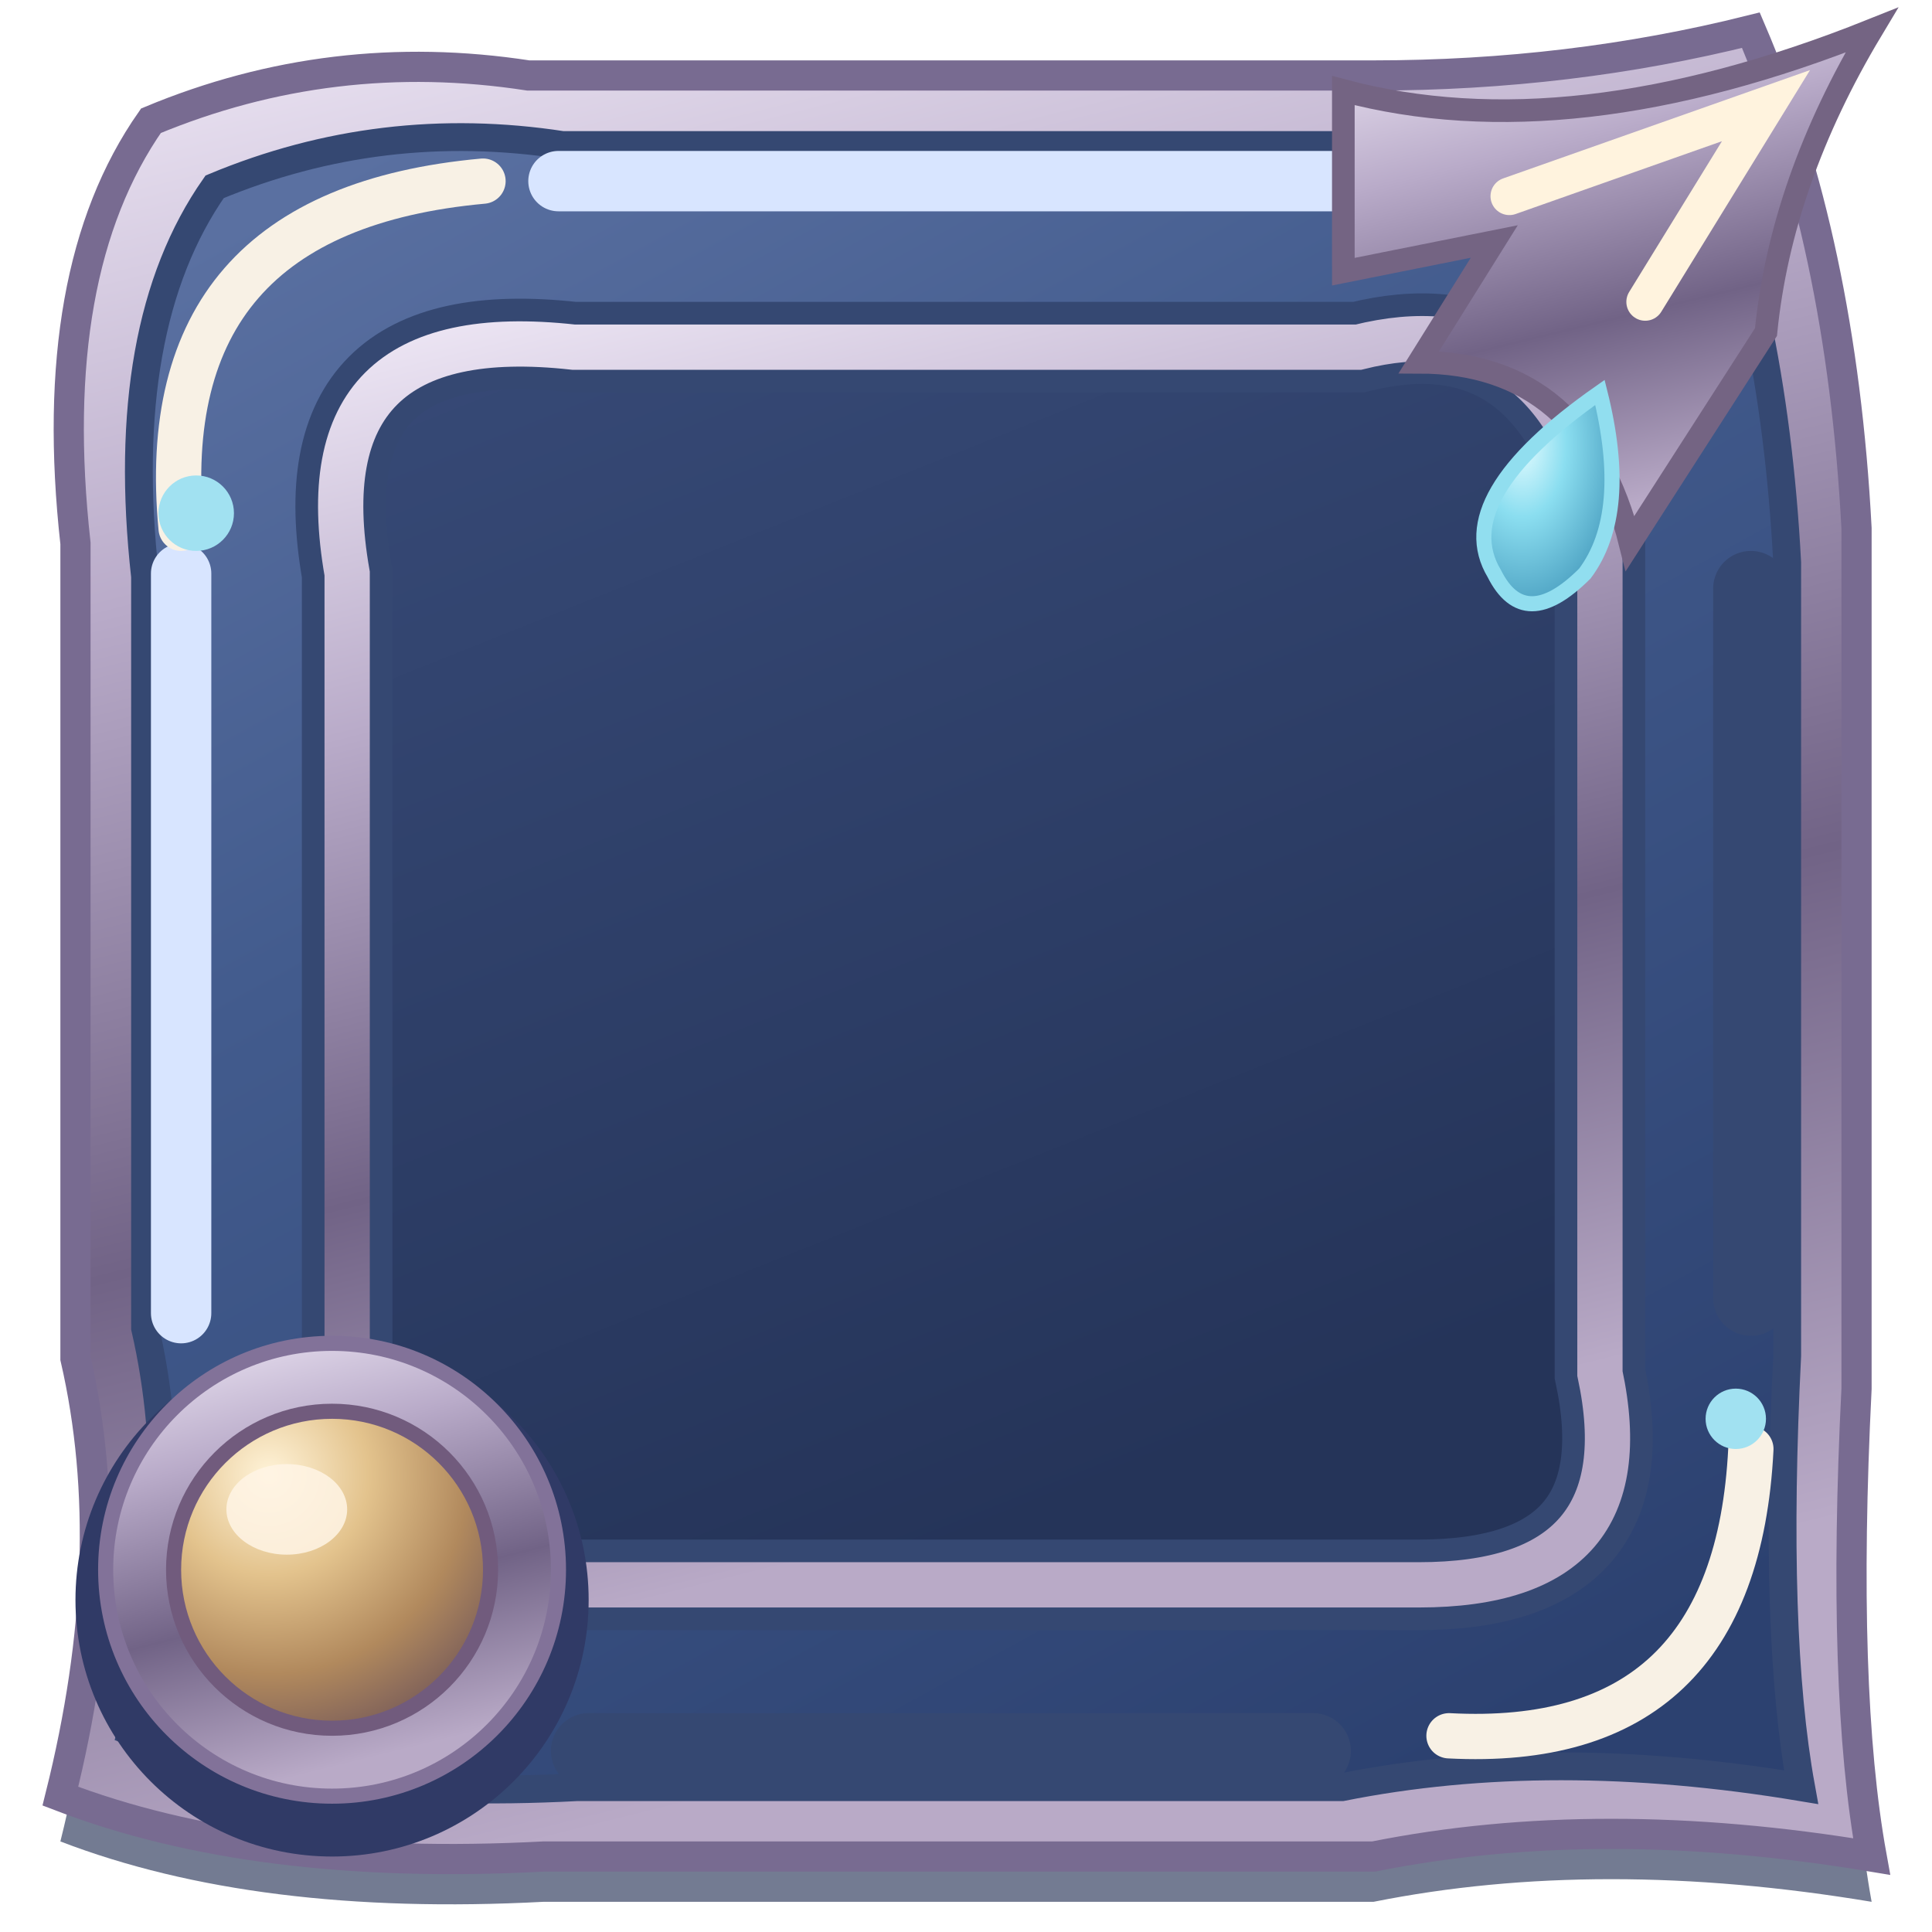
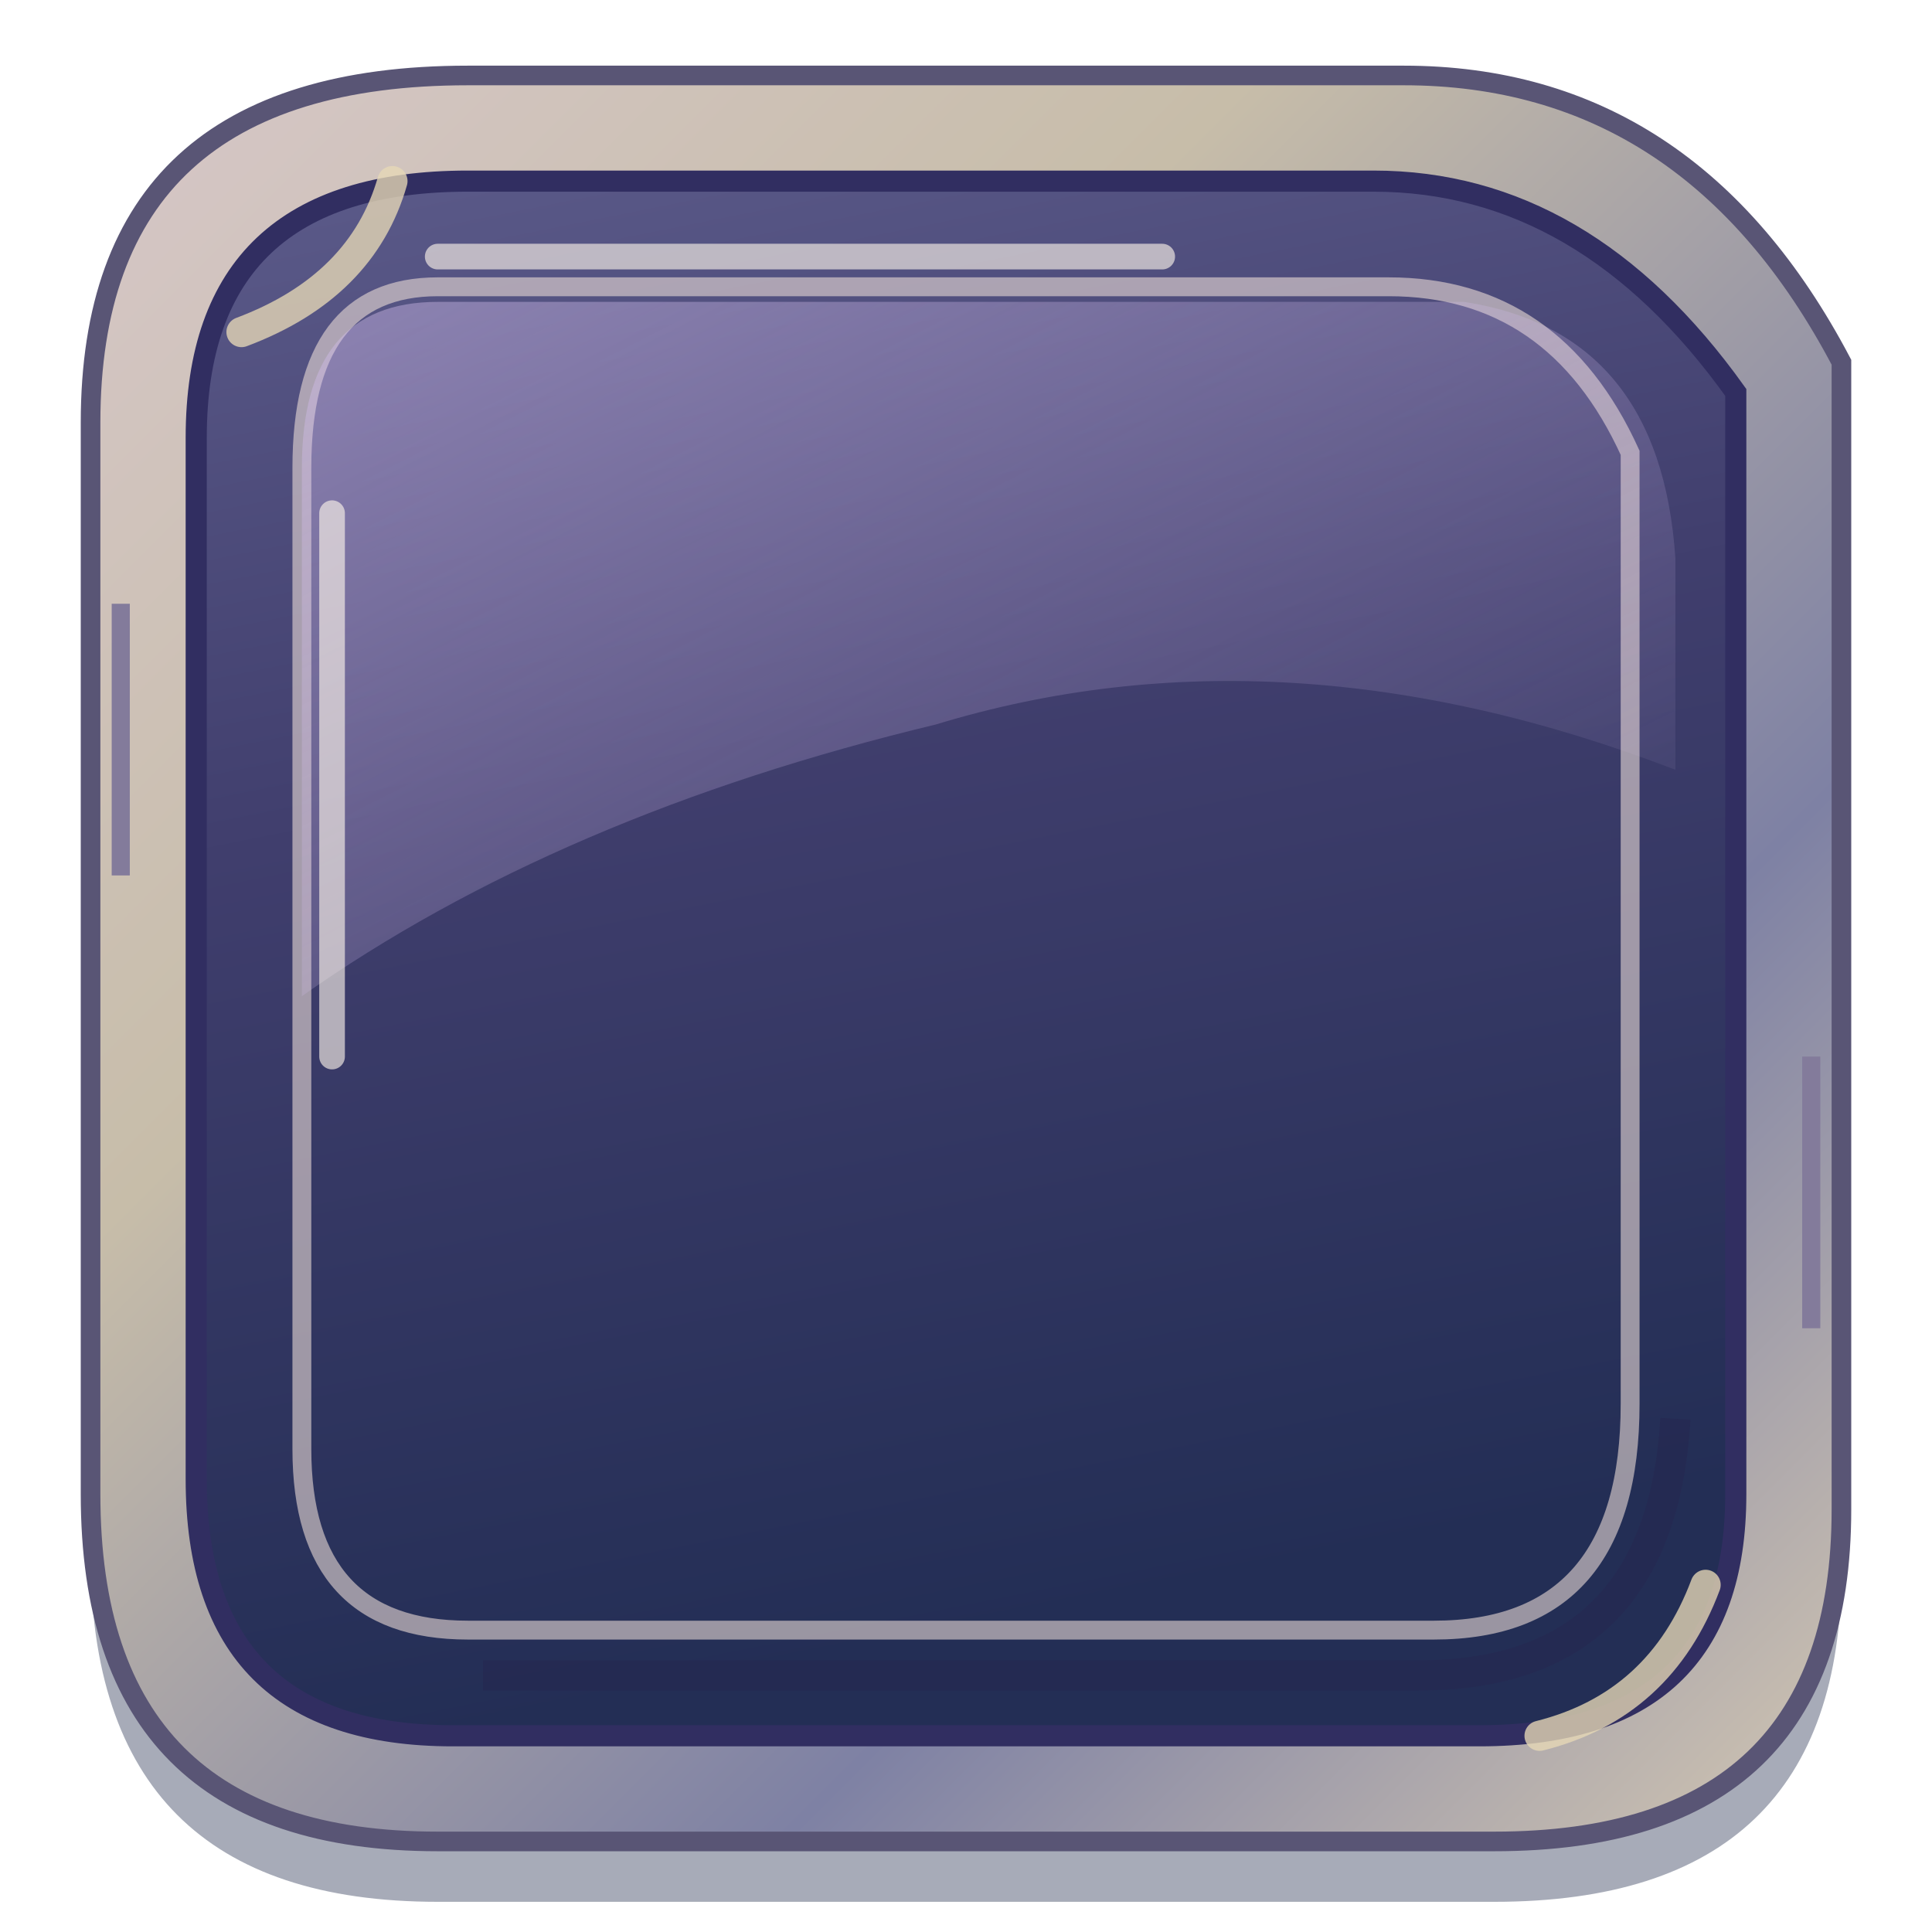
<svg xmlns="http://www.w3.org/2000/svg" width="128" height="128" viewBox="0 0 128 128">
  <defs>
-     <linearGradient id="bronze" x1="0" y1="0" x2=".25" y2="1">
-       <stop stop-color="#eee7f5" />
-       <stop offset=".3" stop-color="#b9abc9" />
-       <stop offset=".65" stop-color="#716386" />
-       <stop offset="1" stop-color="#b9aac7" />
+     <linearGradient id="bord" x1="0" y1="0" x2="1" y2="1">
+       <stop stop-color="#d6c7c8" />
+       <stop offset=".33" stop-color="#c7bda9" />
+       <stop offset=".7" stop-color="#7e81a4" />
+       <stop offset="1" stop-color="#d3c7b2" />
    </linearGradient>
-     <linearGradient id="email" x1=".2" y1="0" x2=".75" y2="1">
-       <stop stop-color="#5a70a1" />
-       <stop offset=".36" stop-color="#425b8d" />
-       <stop offset="1" stop-color="#2c4170" />
+     <linearGradient id="email" x1="0" y1="0" x2=".2" y2="1">
+       <stop stop-color="#5b5a89" />
+       <stop offset=".42" stop-color="#403e6d" />
+       <stop offset="1" stop-color="#232e55" />
    </linearGradient>
-     <linearGradient id="profond" x2=".4" y2="1">
-       <stop stop-color="#374a77" />
-       <stop offset="1" stop-color="#253459" />
+     <linearGradient id="lueur" x1="0" y1="0" x2="1" y2="1">
+       <stop stop-color="#d1bceb" stop-opacity=".45" />
+       <stop offset="1" stop-color="#d1bceb" stop-opacity="0" />
    </linearGradient>
-     <linearGradient id="ivoire" x2=".4" y2="1">
-       <stop stop-color="#faf8ff" />
-       <stop offset="1" stop-color="#e3e5f6" />
-     </linearGradient>
-     <linearGradient id="violet" x2=".5" y2="1">
-       <stop stop-color="#d8c9f6" />
-       <stop offset=".4" stop-color="#9b7bcf" />
-       <stop offset="1" stop-color="#625297" />
-     </linearGradient>
-     <linearGradient id="argent" x2=".5" y2="1">
-       <stop stop-color="#e5edff" />
-       <stop offset=".4" stop-color="#adbee1" />
-       <stop offset="1" stop-color="#6c82ae" />
-     </linearGradient>
-     <radialGradient id="ambre" cx=".3" cy=".2" r=".9">
-       <stop stop-color="#fff3d8" />
-       <stop offset=".35" stop-color="#e3c38d" />
-       <stop offset=".7" stop-color="#b1895d" />
-       <stop offset="1" stop-color="#765a59" />
-     </radialGradient>
-     <radialGradient id="verre" cx=".3" cy=".25" r=".85">
-       <stop stop-color="#e2fbff" />
-       <stop offset=".4" stop-color="#8bdef0" />
-       <stop offset="1" stop-color="#4398bb" />
-     </radialGradient>
  </defs>
-   <path d="M35 5H91Q104 5 116 2Q122 16 123 35V92Q122 112 124 123Q106 120 91 123H36Q17 124 4 119Q8 103 5 90V36Q3 18 10 8Q22 3 35 5Z" transform="translate(0 3)" fill="#283457" opacity=".65" />
-   <path d="M35 5H91Q104 5 116 2Q122 16 123 35V92Q122 112 124 123Q106 120 91 123H36Q17 124 4 119Q8 103 5 90V36Q3 18 10 8Q22 3 35 5Z" fill="url(#bronze)" stroke="#786b91" stroke-width="2" />
-   <path d="M35 5H91Q104 5 116 2Q122 16 123 35V92Q122 112 124 123Q106 120 91 123H36Q17 124 4 119Q8 103 5 90V36Q3 18 10 8Q22 3 35 5Z" transform="translate(5 5) scale(.922)" fill="url(#email)" stroke="#354872" stroke-width="2" />
-   <path d="M37 12H89M12 38V87" fill="none" stroke="#d8e5ff" stroke-width="4" stroke-linecap="round" />
-   <path d="M39 116H87M116 39V86" fill="none" stroke="#354872" stroke-width="5" stroke-linecap="round" />
-   <path d="M38 23H90Q102 20 106 33V91Q109 105 94 105H36Q20 108 23 92V38Q20 21 38 23Z" fill="url(#profond)" stroke="#354872" stroke-width="6" />
-   <path d="M38 23H90Q102 20 106 33V91Q109 105 94 105H36Q20 108 23 92V38Q20 21 38 23Z" fill="none" stroke="url(#bronze)" stroke-width="3" />
-   <path d="M12 35Q10 14 32 12M96 115Q115 116 116 96" fill="none" stroke="#f8f1e5" stroke-width="3" stroke-linecap="round" />
-   <path d="M89 6Q104 10 124 2Q118 12 117 22L108 36Q105 24 94 24L99 16L89 18Z" fill="url(#bronze)" stroke="#746483" stroke-width="1.5" />
-   <path d="M100 13L117 7L109 20" fill="none" stroke="#fff3de" stroke-width="2.5" stroke-linecap="round" />
-   <path d="M106 26Q96 33 99 38Q101 42 105 38Q108 34 106 26Z" fill="url(#verre)" stroke="#91deef" stroke-width="1" />
-   <circle cx="22" cy="106" r="17" fill="#303a66" />
-   <circle cx="22" cy="104" r="15" fill="url(#bronze)" stroke="#827299" stroke-width="1" />
-   <circle cx="22" cy="104" r="10.5" fill="url(#ambre)" stroke="#715b7d" stroke-width="1" />
-   <ellipse cx="19" cy="100" rx="4" ry="3" fill="#fff5e5" opacity=".85" />
-   <circle cx="13" cy="34" r="2.5" fill="#a1e1f1" />
-   <circle cx="115" cy="94" r="2" fill="#a1e1f1" />
+   <path d="M31 5H93Q112 5 122 24V100Q122 122 99 122H29Q6 122 6 99V28Q6 5 31 5Z" fill="#172344" opacity=".38" transform="translate(0 4)" />
+   <path d="M31 5H93Q112 5 122 24V100Q122 122 99 122H29Q6 122 6 99V28Q6 5 31 5Z" fill="url(#bord)" stroke="#595575" stroke-width="1.3" />
+   <path d="M31 12H91Q105 12 115 26V99Q115 115 98 115H30Q13 115 13 98V29Q13 12 31 12Z" fill="url(#email)" stroke="#312e61" stroke-width="1.4" />
+   <path d="M29 19H92Q103 19 108 30V93Q108 108 95 108H31Q20 108 20 96V31Q20 19 29 19Z" fill="none" stroke="#eadad6" stroke-opacity=".6" stroke-width="1.25" />
+   <path d="M29 20H97Q110 22 111 37V51Q85 41 62 48Q37 54 20 66V31Q20 20 29 20Z" fill="url(#lueur)" />
+   <path d="M29 17h48M22 34v36" stroke="#fff6eb" stroke-opacity=".62" stroke-width="1.7" stroke-linecap="round" />
+   <path d="M32 111H94Q110 111 111 94" fill="none" stroke="#252851" stroke-opacity=".68" stroke-width="2" />
+   <path d="M26 12q-2 7-10 10M102 115q8-2 11-10" fill="none" stroke="#e7d8b6" stroke-opacity=".78" stroke-width="2" stroke-linecap="round" />
+   <path d="M8 40v18M120 70v18" fill="none" stroke="#837b9b" stroke-width="1.2" />
</svg>
